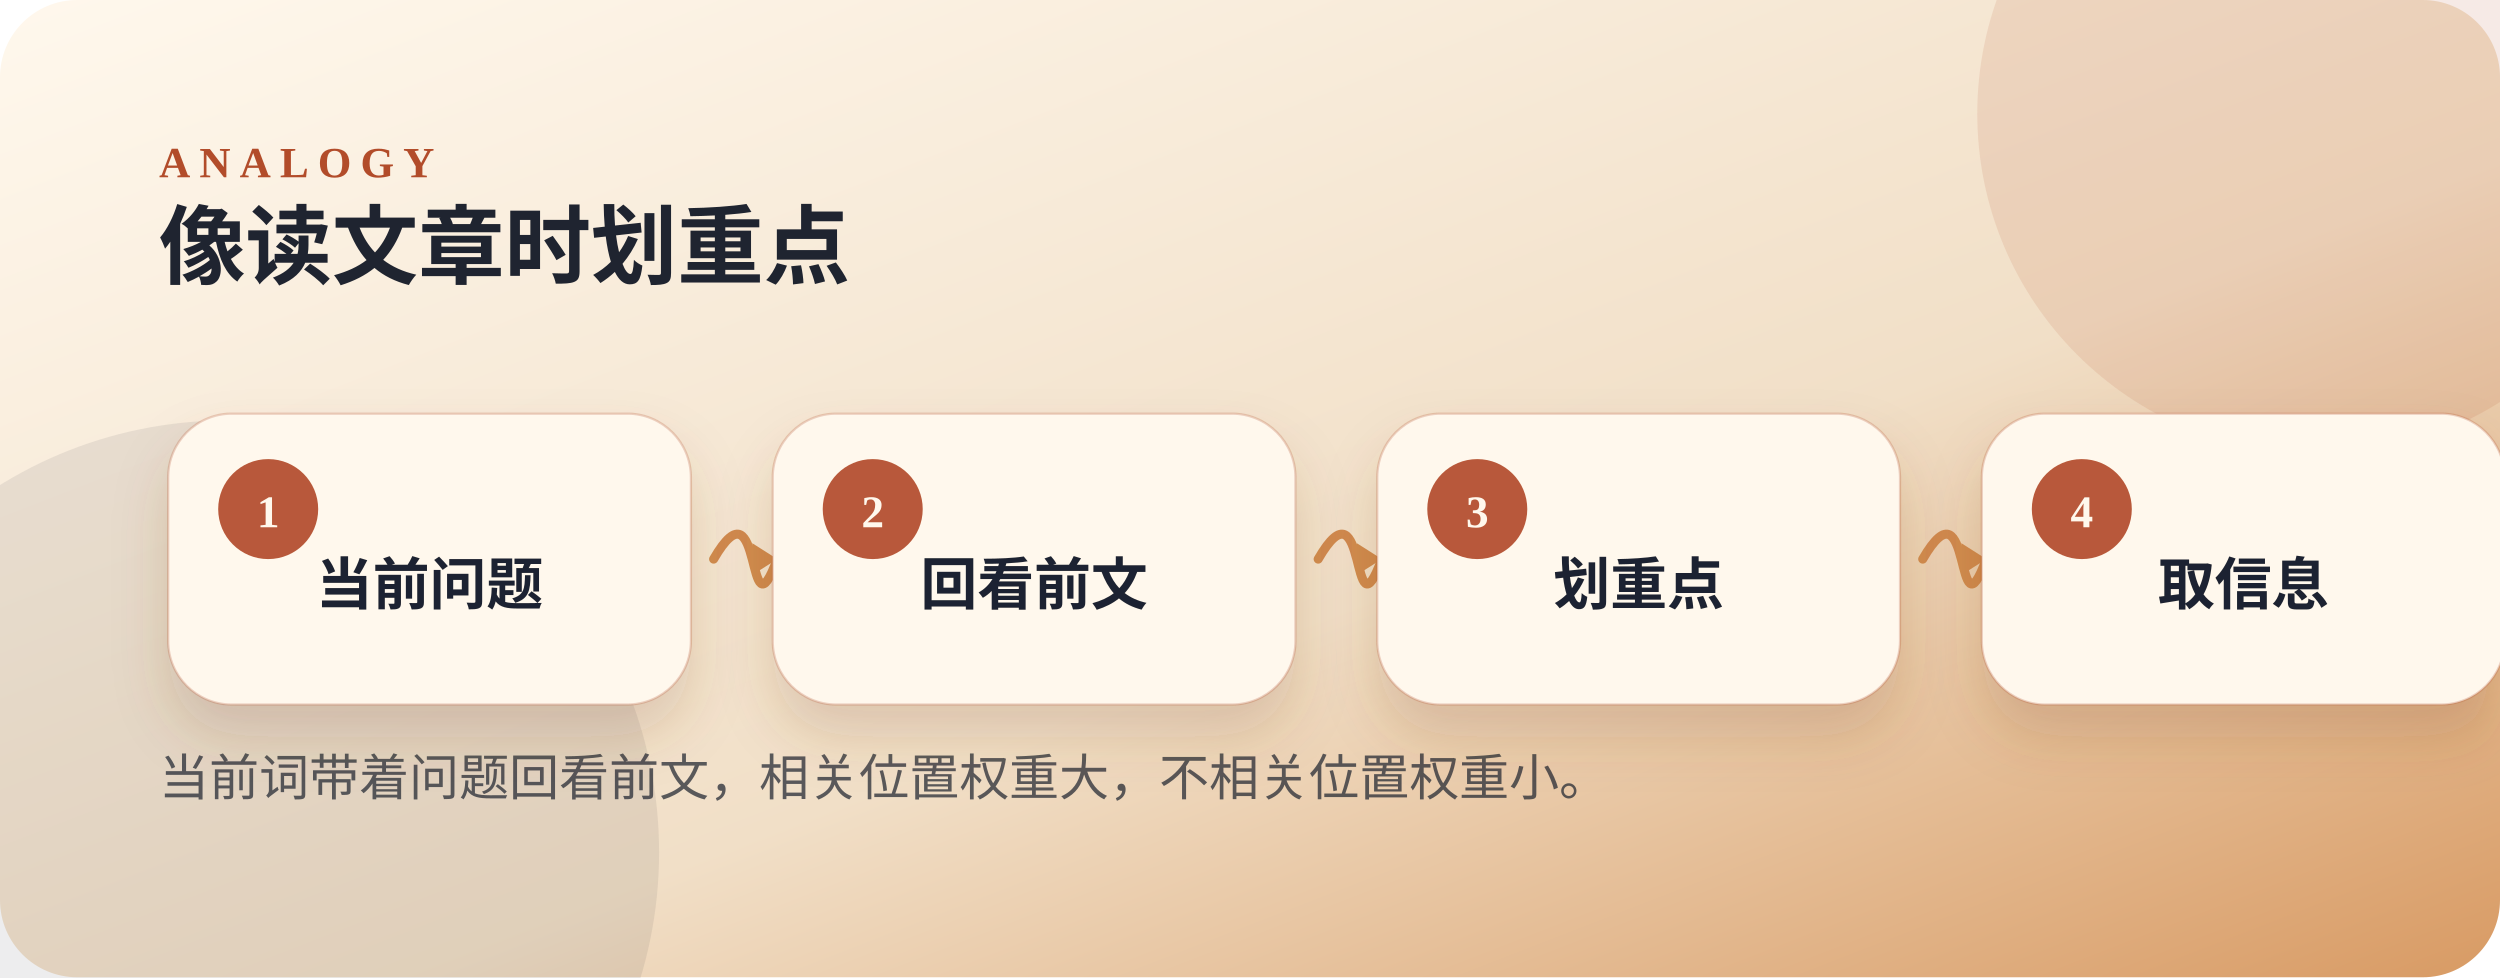
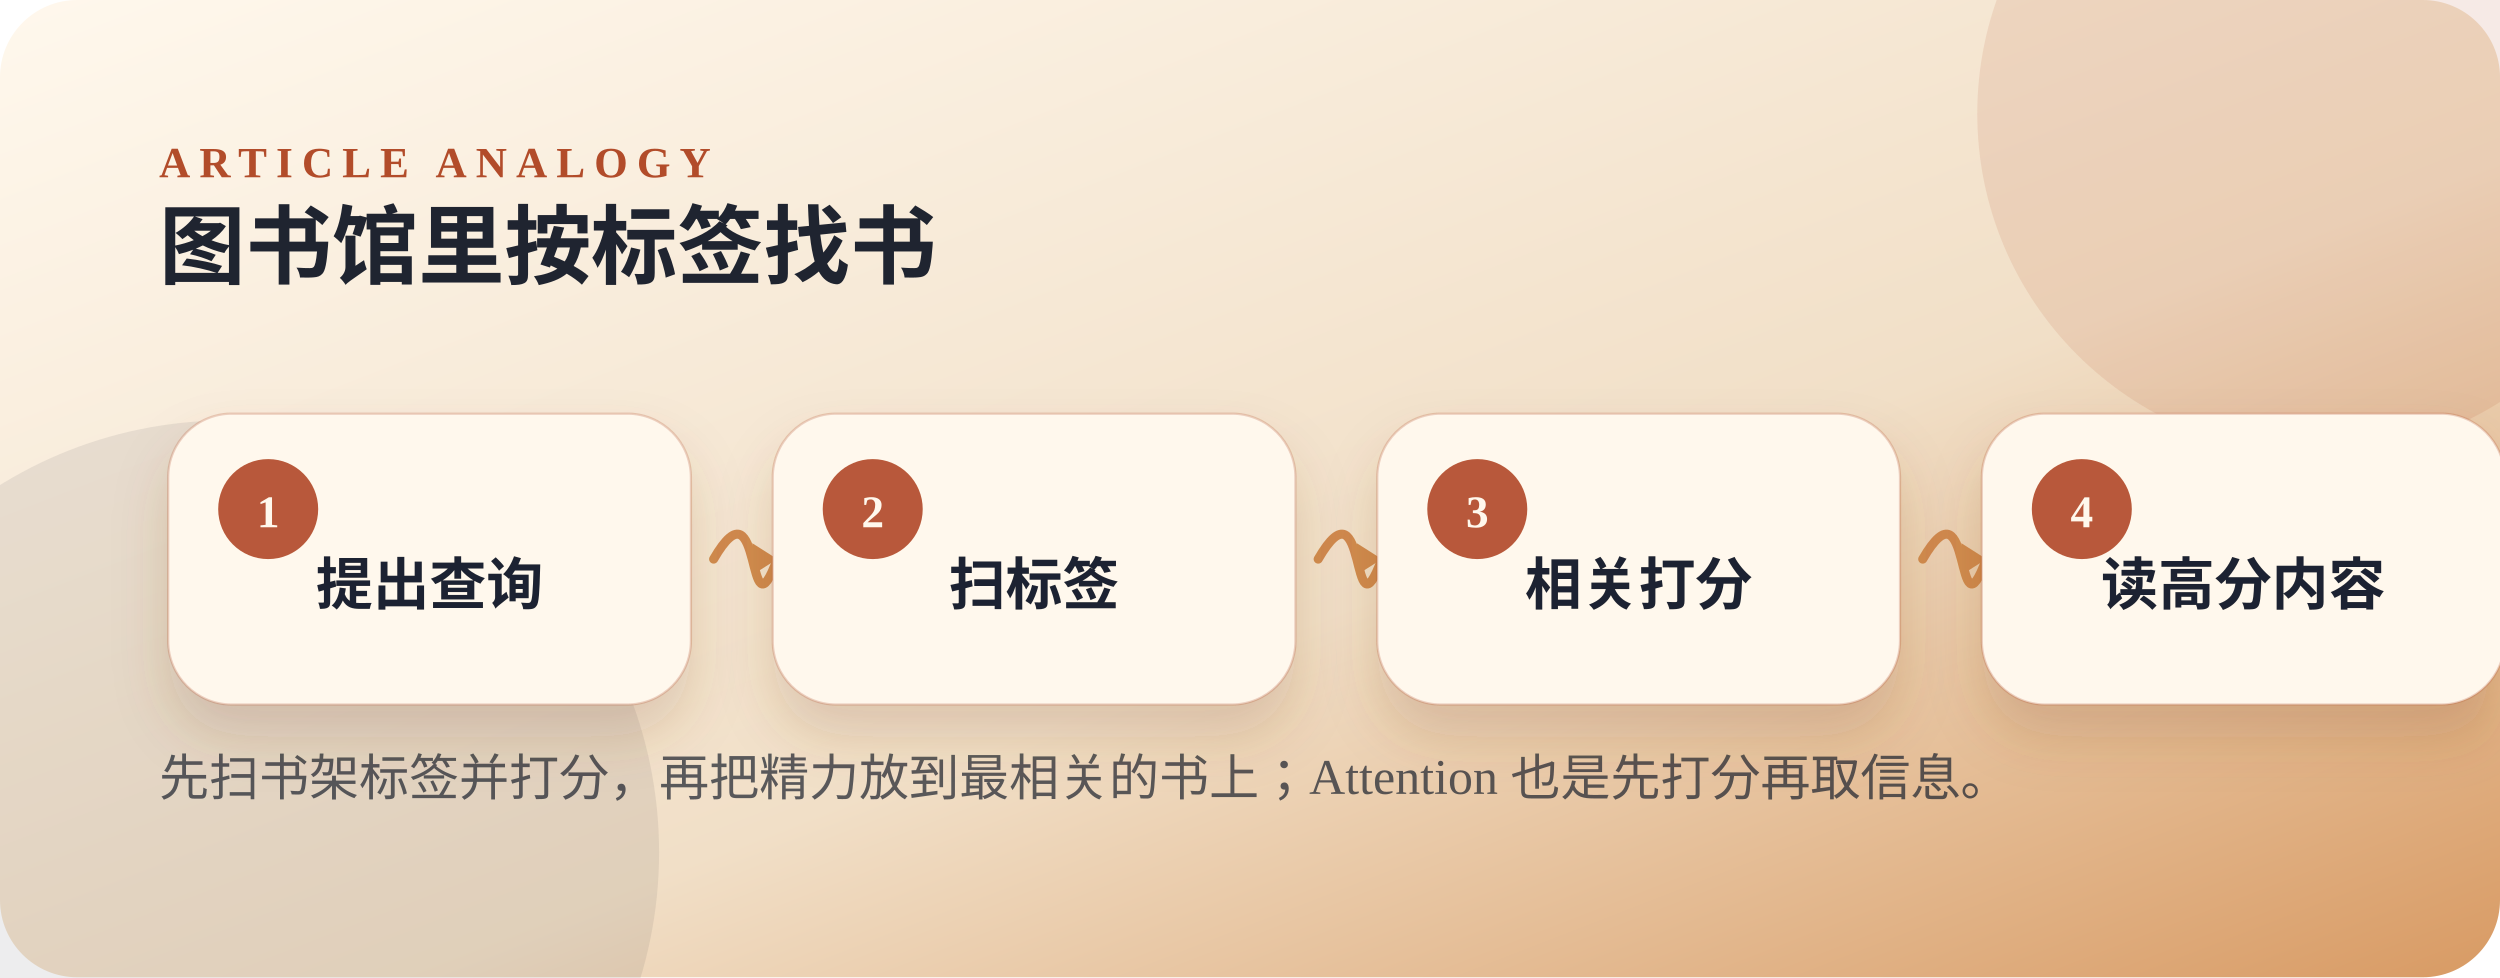
- <svg xmlns="http://www.w3.org/2000/svg" viewBox="0 0 1100 430" role="img" aria-label="像读文章时划重点">
+ <svg xmlns="http://www.w3.org/2000/svg" viewBox="0 0 1100 430" role="img" aria-label="图书馆里按标签找书">
  <defs>
    <linearGradient id="paper" x1="0%" y1="0%" x2="100%" y2="100%">
      <stop offset="0%" stop-color="#fff8ed" />
      <stop offset="58%" stop-color="#f1dfc7" />
      <stop offset="100%" stop-color="#d89a63" />
    </linearGradient>
    <filter id="softShadow" x="-20%" y="-30%" width="140%" height="170%">
      <feDropShadow dx="0" dy="14" stdDeviation="12" flood-color="#7b4a25" flood-opacity="0.18" />
    </filter>
  </defs>
  <rect width="1100" height="430" rx="34" fill="url(#paper)" />
  <circle cx="1020" cy="50" r="150" fill="rgba(178,76,42,0.12)" />
  <circle cx="100" cy="375" r="190" fill="rgba(31,36,48,0.08)" />
-   <text x="70" y="78" fill="#b24c2a" font-size="19" font-weight="800" letter-spacing="4">ANALOGY</text>
-   <text x="70" y="122" fill="#1f2430" font-size="38" font-weight="800">像读文章时划重点</text>
-   <text x="70" y="350" fill="rgba(31,36,48,0.72)" font-size="22">当前词带着问题回看前文，相关位置权重大，不相关位置权重小。</text>
+   <text x="70" y="78" fill="#b24c2a" font-size="19" font-weight="800" letter-spacing="4">ARTICLE ANALOGY</text>
+   <text x="70" y="122" fill="#1f2430" font-size="38" font-weight="800">图书馆里按标签找书</text>
+   <text x="70" y="350" fill="rgba(31,36,48,0.72)" font-size="22">先扫书架标签并打分，再把精力放到最相关的书上；Attention 也是先打分再取信息。</text>
  <path d="M 314 246.0 C 336 208, 328 284, 342 246.0" fill="none" stroke="#d08a4e" stroke-width="4" stroke-linecap="round" />
  <path d="M 342 246.0 l -11 -7 v14 z" fill="#d08a4e" />
  <path d="M 580 246.0 C 602 208, 594 284, 608 246.0" fill="none" stroke="#d08a4e" stroke-width="4" stroke-linecap="round" />
  <path d="M 608 246.0 l -11 -7 v14 z" fill="#d08a4e" />
  <path d="M 846 246.0 C 868 208, 860 284, 874 246.0" fill="none" stroke="#d08a4e" stroke-width="4" stroke-linecap="round" />
  <path d="M 874 246.0 l -11 -7 v14 z" fill="#d08a4e" />
  <g filter="url(#softShadow)">
    <rect x="74" y="182" width="230" height="128" rx="28" fill="#fff8ed" stroke="rgba(178,76,42,0.24)" />
    <circle cx="118" cy="224" r="22" fill="#b24c2a" opacity="0.92" />
    <text x="118" y="232" text-anchor="middle" fill="#fff8ed" font-size="20" font-weight="800">1</text>
-     <text x="189.0" y="266" text-anchor="middle" fill="#1f2430" font-size="25" font-weight="800">当前问题</text>
+     <text x="189.0" y="266" text-anchor="middle" fill="#1f2430" font-size="25" font-weight="800">提出查询</text>
  </g>
  <g filter="url(#softShadow)">
    <rect x="340" y="182" width="230" height="128" rx="28" fill="#fff8ed" stroke="rgba(178,76,42,0.24)" />
    <circle cx="384" cy="224" r="22" fill="#b24c2a" opacity="0.92" />
    <text x="384" y="232" text-anchor="middle" fill="#fff8ed" font-size="20" font-weight="800">2</text>
-     <text x="455.0" y="266" text-anchor="middle" fill="#1f2430" font-size="25" font-weight="800">回看前文</text>
+     <text x="455.0" y="266" text-anchor="middle" fill="#1f2430" font-size="25" font-weight="800">扫标签</text>
  </g>
  <g filter="url(#softShadow)">
    <rect x="606" y="182" width="230" height="128" rx="28" fill="#fff8ed" stroke="rgba(178,76,42,0.24)" />
    <circle cx="650" cy="224" r="22" fill="#b24c2a" opacity="0.92" />
    <text x="650" y="232" text-anchor="middle" fill="#fff8ed" font-size="20" font-weight="800">3</text>
-     <text x="721.0" y="266" text-anchor="middle" fill="#1f2430" font-size="25" font-weight="800">划重点</text>
+     <text x="721.0" y="266" text-anchor="middle" fill="#1f2430" font-size="25" font-weight="800">相关打分</text>
  </g>
  <g filter="url(#softShadow)">
    <rect x="872" y="182" width="230" height="128" rx="28" fill="#fff8ed" stroke="rgba(178,76,42,0.24)" />
    <circle cx="916" cy="224" r="22" fill="#b24c2a" opacity="0.92" />
    <text x="916" y="232" text-anchor="middle" fill="#fff8ed" font-size="20" font-weight="800">4</text>
-     <text x="987.0" y="266" text-anchor="middle" fill="#1f2430" font-size="25" font-weight="800">取信息</text>
+     <text x="987.0" y="266" text-anchor="middle" fill="#1f2430" font-size="25" font-weight="800">读高分内容</text>
  </g>
</svg>
